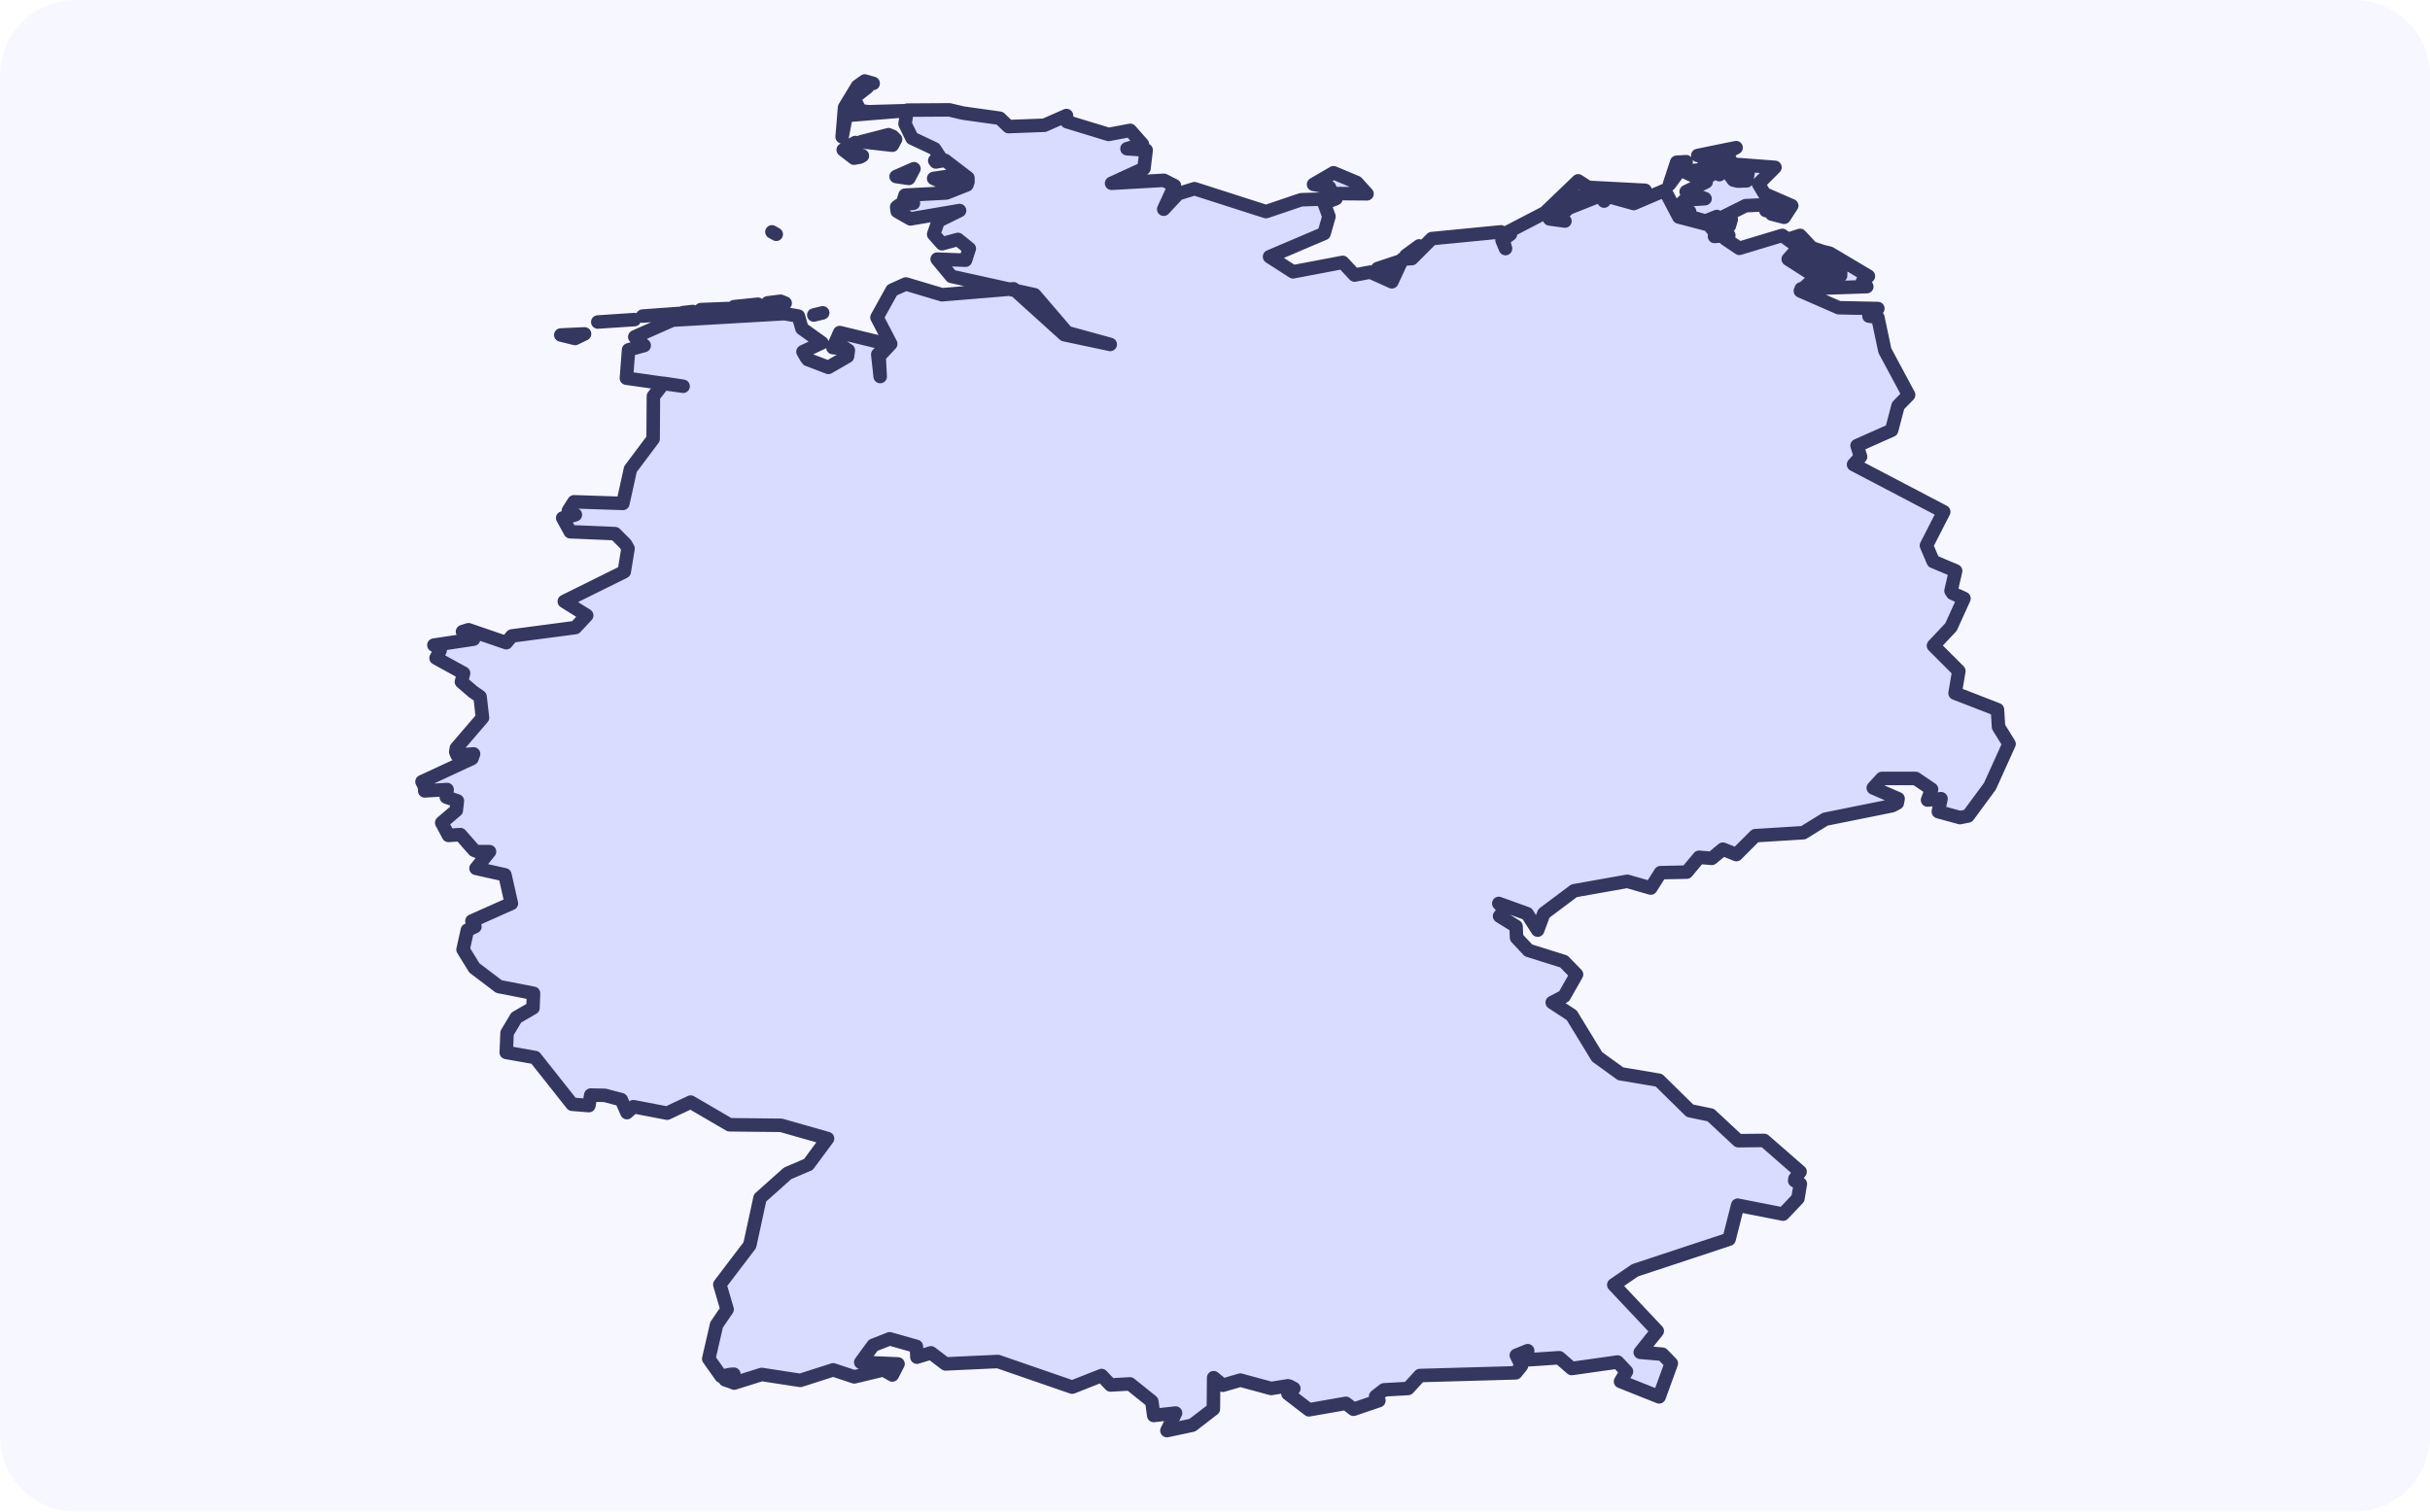
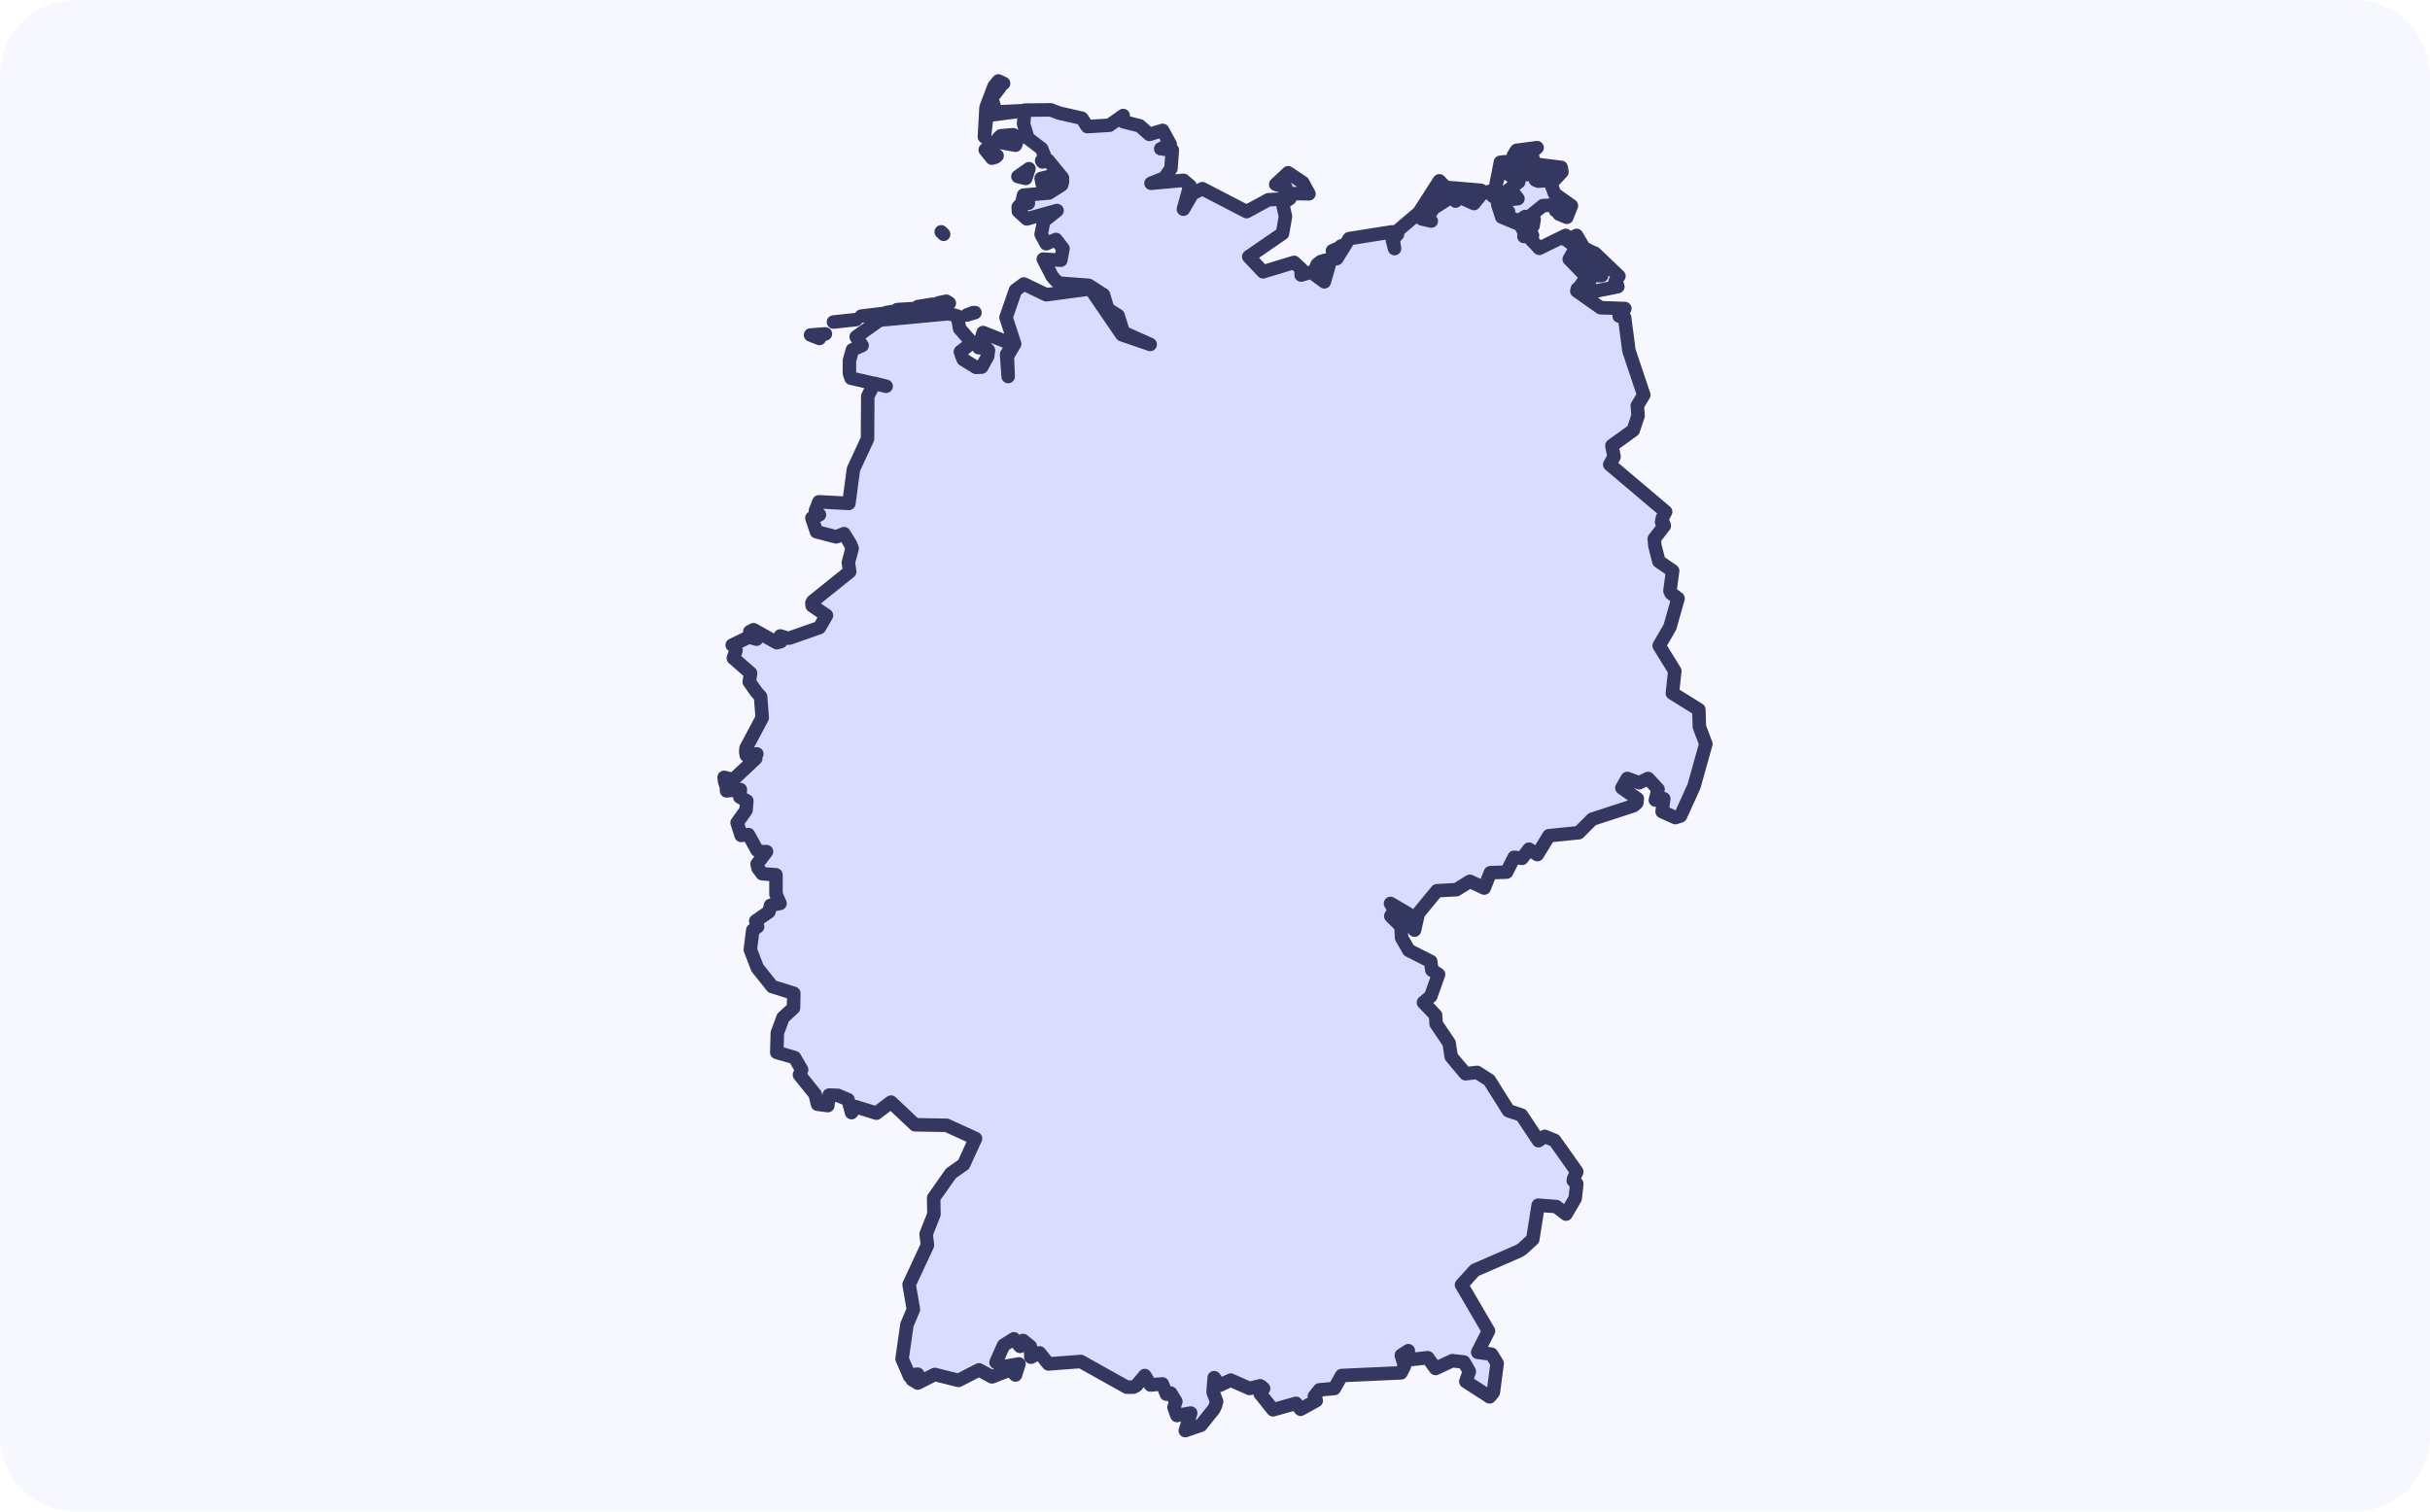
<svg xmlns="http://www.w3.org/2000/svg" viewBox="0 0 900 560" role="img" aria-label="Outline of Germany">
  <rect width="900" height="560" rx="28" fill="#f7f8ff" />
-   <path d="M213.0,125.4 207.7,124.1 216.5,123.7 213.0,125.4Z M235.0,118.4 221.4,119.3 235.0,118.4Z M251.7,116.1 238.0,117.1 251.7,116.1Z M256.6,115.4 253.0,115.8 256.6,115.4Z M304.7,115.9 301.4,116.7 304.7,115.9Z M269.7,114.3 259.6,114.7 269.7,114.3Z M280.7,112.7 271.9,113.6 280.7,112.7Z M289.1,111.6 290.8,112.3 284.3,112.2 289.1,111.6Z M518.0,96.9 516.1,100.2 515.5,100.8 514.8,98.5 510.2,99.5 518.0,96.9Z M520.7,94.7 525.6,91.1 520.7,94.7Z M677.7,93.8 692.0,102.3 689.8,104.3 690.9,105.2 691.4,106.2 667.1,107.0 674.2,104.8 672.4,98.6 675.7,98.8 676.8,99.0 675.9,102.1 681.7,102.1 681.8,98.0 675.1,94.1 671.5,97.7 669.3,98.2 669.8,95.1 664.1,96.9 666.7,91.8 662.7,88.5 666.7,87.2 671.0,91.8 675.2,93.2 677.7,93.8Z M287.5,86.8 285.9,85.9 287.5,86.8Z M350.6,68.3 345.8,66.1 355.4,64.7 350.6,68.3Z M502.5,67.6 506.3,71.8 493.3,71.7 492.4,69.4 486.5,68.3 493.9,64.0 502.5,67.6Z M336.6,66.1 331.9,65.4 338.5,62.5 336.6,66.1Z M624.5,59.9 618.3,68.3 621.0,60.1 624.5,59.9Z M639.5,56.6 641.6,60.8 657.4,62.0 651.3,68.1 653.5,71.8 663.6,76.2 660.8,80.5 656.2,79.3 660.1,77.1 654.0,78.0 657.5,76.5 658.7,76.2 658.7,75.8 657.0,75.7 646.5,76.2 637.5,80.7 637.2,82.4 641.2,81.3 640.5,83.7 634.4,82.2 635.9,80.2 631.6,81.9 624.0,79.7 625.8,78.4 621.8,76.7 622.7,75.3 624.0,74.1 631.5,73.6 624.5,71.0 631.9,67.4 623.6,63.5 631.0,62.8 633.5,65.0 638.1,60.8 636.8,64.7 638.6,62.1 642.0,66.7 643.6,67.1 646.9,67.0 647.8,61.7 642.7,62.6 638.1,59.1 630.6,62.1 633.2,57.1 628.8,57.6 643.0,54.7 639.5,56.6Z M316.8,52.8 315.0,53.8 318.2,57.3 319.4,57.7 318.5,58.2 316.3,58.6 312.3,55.5 316.8,52.8Z M330.5,53.8 319.0,52.5 329.1,49.9 330.6,50.5 331.7,51.6 330.5,53.8Z M351.6,40.7 356.7,41.9 370.3,43.8 373.5,46.9 386.8,46.4 395.0,42.8 395.2,45.1 410.6,49.8 418.6,48.3 423.1,53.4 417.4,55.1 424.5,55.6 423.7,62.4 411.7,67.9 431.1,66.8 435.0,68.8 431.0,77.5 436.3,71.8 442.4,69.9 468.9,78.4 481.9,74.0 494.8,73.6 490.4,75.3 492.2,80.2 490.4,86.5 470.2,95.1 478.9,100.7 497.3,97.2 501.7,101.9 507.5,100.8 515.5,104.4 519.4,96.0 522.9,95.8 530.3,88.4 555.9,85.9 557.6,92.1 556.3,89.0 559.4,86.8 557.2,86.6 572.2,78.8 584.5,67.0 588.2,69.4 609.3,70.5 578.4,73.5 573.5,78.4 573.9,81.1 579.6,81.9 576.6,81.1 581.0,77.1 593.9,72.0 596.3,71.8 594.1,74.5 595.4,72.7 605.1,75.4 616.6,70.5 621.8,80.4 632.9,83.3 635.0,85.9 636.8,86.8 635.8,87.2 635.0,87.6 640.3,87.2 639.0,88.5 644.2,92.0 660.1,87.2 666.2,91.6 662.3,96.0 672.6,102.6 666.8,107.8 681.0,114.0 695.5,114.3 692.2,117.1 695.5,117.6 698.1,129.9 706.9,146.3 703.0,150.3 700.6,159.4 687.8,165.1 689.1,169.2 686.5,172.1 719.9,189.6 713.5,202.1 716.0,208.0 724.3,211.5 722.6,218.9 723.2,219.8 727.4,221.7 722.6,232.3 716.1,239.2 725.5,248.6 724.1,256.8 739.8,262.9 740.2,269.3 744.1,275.6 737.0,291.3 728.9,302.3 725.9,302.9 717.9,300.7 718.9,295.9 713.9,296.4 715.4,292.4 709.5,288.4 697.0,288.4 693.8,291.9 703.0,295.9 702.7,297.5 700.8,298.5 676.0,303.5 667.9,308.5 650.1,309.6 643.1,316.6 638.1,314.6 634.0,318.0 629.3,317.6 624.7,323.1 615.0,323.3 611.4,329.0 602.7,326.5 583.0,330.0 571.8,338.4 569.5,344.6 565.6,338.5 555.1,334.7 557.4,337.2 555.4,339.4 561.5,343.2 561.7,347.4 566.1,352.1 579.2,356.2 583.9,361.0 579.3,369.1 574.9,371.4 582.1,376.1 591.5,391.5 600.2,397.8 614.4,400.2 625.9,411.5 633.6,413.1 643.8,422.6 653.4,422.5 666.7,434.1 664.8,436.7 664.7,437.4 666.8,438.6 665.9,444.0 660.4,449.8 643.6,446.5 640.4,459.1 605.6,470.6 597.7,476.0 613.8,493.1 607.5,501.0 615.7,501.7 619.0,505.1 614.5,517.5 600.2,511.8 602.4,508.1 599.1,504.6 582.1,507.0 577.5,503.0 565.6,503.8 565.8,500.4 561.6,502.1 563.5,506.0 561.4,508.6 525.9,509.6 521.5,514.4 512.6,514.9 509.5,517.3 510.7,518.9 501.3,522.1 498.5,519.9 484.8,522.3 477.0,516.3 479.2,514.4 477.7,513.6 477.0,513.4 470.8,514.4 459.4,511.3 452.9,513.2 449.5,510.4 449.4,522.0 441.6,528.0 432.2,530.0 435.4,523.5 427.3,524.4 426.6,519.2 418.5,512.7 411.3,513.1 408.0,509.6 397.1,513.9 369.6,504.4 350.2,505.3 344.8,501.2 339.6,502.8 339.4,498.8 329.5,496.0 323.4,498.4 318.8,504.7 332.6,505.3 330.5,509.4 327.2,507.5 316.4,510.1 308.6,507.5 296.4,511.4 282.1,509.2 271.9,512.4 271.0,512.0 268.6,511.2 271.8,509.1 270.4,509.2 267.1,509.9 262.5,503.4 265.4,490.8 269.3,485.1 266.6,475.9 277.7,461.3 281.5,443.8 291.7,434.7 299.4,431.4 306.5,421.8 289.3,416.9 270.2,416.7 255.8,408.3 247.1,412.4 234.6,410.0 232.2,412.2 230.1,407.4 224.0,405.8 218.8,405.7 218.1,409.6 211.9,409.1 198.2,391.8 187.5,389.9 187.8,382.7 191.2,377.0 197.4,373.4 197.6,368.0 184.8,365.5 175.7,358.6 171.5,351.8 173.1,344.6 175.9,343.3 174.8,341.2 189.4,334.7 187.0,324.1 176.3,321.7 181.3,315.5 176.9,315.5 175.6,315.0 170.5,309.2 166.1,309.5 163.6,304.8 169.0,300.2 169.4,296.7 165.3,295.3 165.6,292.5 157.3,293.0 157.2,291.4 156.3,289.6 174.8,281.0 175.4,279.3 169.3,279.8 168.8,278.6 169.0,277.2 178.7,265.9 177.8,258.1 175.2,256.3 170.9,252.6 171.7,249.4 161.5,243.8 163.0,241.0 162.2,239.7 160.7,239.0 175.4,236.8 171.3,234.0 173.5,233.3 187.5,238.1 189.6,235.6 213.1,232.5 217.3,228.0 209.0,222.8 231.2,211.8 232.6,203.2 231.7,201.6 227.8,197.7 211.2,197.0 208.4,191.9 209.5,191.8 213.1,190.7 211.0,189.7 210.5,189.2 212.6,185.9 230.7,186.5 233.5,173.8 241.9,162.6 242.0,146.8 245.8,142.0 253.0,143.1 232.0,140.1 232.8,129.6 238.6,128.0 235.1,124.8 249.1,118.6 290.5,116.2 295.7,117.1 297.0,121.7 304.4,127.0 297.4,130.3 298.6,132.4 299.2,133.2 306.8,136.1 313.9,132.0 314.2,129.8 312.3,128.5 309.8,128.9 308.5,128.8 311.0,123.2 329.1,127.6 325.1,131.3 326.0,139.5 325.6,132.0 329.9,127.4 324.8,117.6 330.4,107.5 335.5,105.2 348.9,109.2 375.4,107.0 394.2,124.0 411.2,127.6 395.2,123.2 383.2,109.2 352.4,102.4 347.1,96.0 357.6,96.4 359.0,92.1 354.8,88.7 348.9,90.3 345.8,86.8 347.5,81.9 355.4,78.0 337.2,81.1 332.3,78.3 332.1,76.7 333.0,76.0 338.3,75.3 334.4,74.9 335.2,72.3 350.5,71.5 358.1,68.5 358.5,67.4 358.5,65.9 350.0,59.4 346.6,60.0 346.2,59.5 348.4,58.6 346.1,55.1 337.8,51.2 335.2,45.9 336.0,40.8 351.6,40.7Z M318.6,41.0 321.7,41.4 335.6,41.0 313.4,42.8 311.9,50.7 312.8,39.8 317.6,31.9 320.3,30.0 323.4,30.9 319.5,31.1 319.0,31.4 320.7,31.5 321.3,32.3 316.2,36.3 318.6,41.0Z" fill="#d9dcff" stroke="#34375f" stroke-width="5" stroke-linejoin="round" vector-effect="non-scaling-stroke" />
+   <path d="M303.5,125.4 300.2,124.1 305.7,123.7 302.7,124.6 303.5,125.4Z M317.1,118.4 308.7,119.3 317.1,118.4Z M327.4,116.1 319.0,117.1 327.4,116.1Z M330.5,115.4 328.2,115.8 330.5,115.4Z M360.2,115.9 358.1,116.7 361.1,115.8 360.6,115.8 360.2,115.9Z M338.6,114.3 332.3,114.7 338.6,114.3Z M345.4,112.7 339.9,113.6 345.4,112.7Z M350.5,111.6 351.6,112.3 347.6,112.2 350.5,111.6Z M492.1,96.9 490.9,100.2 490.5,100.8 490.0,98.5 489.1,100.4 487.2,99.5 487.8,98.0 489.2,96.9 490.9,96.4 492.1,96.9Z M493.7,94.7 493.5,92.9 496.2,91.7 496.7,91.1 493.7,94.7Z M590.7,93.8 599.6,102.3 598.2,104.3 598.9,105.2 599.2,106.2 588.8,108.3 584.2,107.0 588.6,104.8 587.5,98.6 589.5,98.8 590.2,99.0 589.7,102.1 593.2,102.1 593.3,98.0 589.1,94.1 587.0,97.7 585.6,98.2 585.9,95.1 582.3,96.9 583.9,91.8 581.5,88.5 583.9,87.2 586.6,91.8 589.2,93.2 590.7,93.8Z M349.5,86.8 348.6,85.9 349.5,86.8Z M388.6,68.3 386.8,68.4 386.0,68.1 385.6,66.1 391.5,64.7 388.6,68.3Z M482.5,67.6 484.8,71.8 476.8,71.7 476.2,69.4 472.5,68.3 477.1,64.0 482.5,67.6Z M379.9,66.1 377.0,65.4 381.1,62.5 379.9,66.1Z M557.9,59.9 556.3,60.7 554.1,68.3 555.7,60.1 557.9,59.9Z M567.1,56.6 568.5,60.8 578.2,62.0 578.5,63.7 574.4,68.1 575.8,71.8 582.0,76.2 580.3,80.5 577.4,79.3 579.9,77.1 576.1,78.0 578.3,76.5 579.0,76.2 579.0,75.8 578.0,75.7 571.4,76.2 565.9,80.7 565.7,82.4 568.2,81.3 567.8,83.7 564.0,82.2 564.9,80.2 562.3,81.9 557.6,79.7 558.7,78.4 556.2,76.7 556.8,75.3 557.5,74.1 562.2,73.6 560.0,70.7 559.6,70.5 557.9,71.0 562.5,67.4 557.3,63.5 561.9,62.8 563.4,65.0 566.3,60.8 565.5,64.7 566.8,64.2 566.6,62.1 568.7,66.7 569.7,67.1 571.7,67.0 572.3,61.7 569.1,62.6 566.3,59.1 561.7,62.1 563.3,57.1 560.5,57.6 561.7,55.7 569.3,54.7 567.1,56.6Z M367.7,52.8 366.5,53.8 368.5,57.3 369.3,57.7 368.7,58.2 367.4,58.6 364.9,55.5 367.7,52.8Z M376.1,53.8 369.0,52.5 369.8,51.1 370.7,50.3 375.3,49.9 376.2,50.5 376.9,51.6 376.1,53.8Z M389.2,40.7 392.3,41.9 400.7,43.8 402.7,46.9 410.9,46.4 416.0,42.8 416.1,45.1 422.1,46.6 425.7,49.8 430.6,48.3 433.4,53.4 429.9,55.1 434.2,55.6 433.7,62.4 431.3,65.9 426.3,67.9 438.3,66.8 440.7,68.8 438.3,77.5 441.6,71.8 445.3,69.9 461.7,78.4 469.8,74.0 477.7,73.6 475.0,75.3 476.1,80.2 475.0,86.5 462.5,95.1 467.8,100.7 479.3,97.2 482.0,99.7 481.9,101.2 481.9,101.9 485.6,100.8 490.5,104.4 492.9,96.0 495.1,95.8 499.7,88.4 515.5,85.9 516.5,92.1 515.7,89.0 517.6,86.8 516.3,86.6 525.5,78.8 533.1,67.0 535.4,69.4 548.5,70.5 536.7,71.2 532.9,74.5 529.4,73.5 526.3,78.4 526.6,81.1 530.1,81.9 528.2,81.1 531.0,77.1 539.0,72.0 540.4,71.8 539.1,74.5 539.9,72.7 545.9,75.4 548.8,71.8 553.0,70.5 552.8,72.6 555.4,74.5 554.7,75.7 556.2,80.4 563.1,83.3 564.4,85.9 565.5,86.8 564.8,87.2 564.4,87.6 567.6,87.2 566.8,88.5 570.1,92.0 579.9,87.2 579.3,88.5 580.5,89.1 583.7,91.6 581.2,96.0 587.6,102.6 584.0,107.8 592.8,114.0 601.8,114.3 599.7,117.1 601.7,117.6 603.3,129.9 608.8,146.3 606.4,150.3 606.7,154.0 604.9,159.4 597.0,165.1 597.8,169.2 596.2,172.1 616.9,189.6 615.7,191.9 615.4,193.4 616.2,194.1 616.4,194.8 612.7,199.6 612.9,202.1 614.4,208.0 619.5,211.5 618.5,218.9 618.9,219.8 621.5,221.7 618.5,232.3 614.5,239.2 620.3,248.6 619.4,256.8 629.2,262.9 629.4,269.3 631.8,275.6 627.4,291.3 622.4,302.3 620.5,302.9 615.6,300.7 616.2,295.9 613.1,296.4 614.1,292.4 610.4,288.4 607.1,290.0 602.7,288.4 600.7,291.9 606.4,295.9 606.2,297.5 605.0,298.5 589.7,303.5 584.7,308.5 573.7,309.6 569.4,316.6 566.3,314.6 563.7,318.0 560.8,317.6 558.0,323.1 552.0,323.3 549.7,329.0 544.4,326.5 539.4,329.6 532.2,330.0 525.3,338.4 523.9,344.6 521.5,338.5 515.0,334.7 516.4,337.2 515.1,339.4 518.9,343.2 519.1,347.4 521.8,352.1 529.9,356.2 530.3,359.4 532.8,361.0 529.9,369.1 527.2,371.4 531.7,376.1 531.9,379.3 536.7,386.4 537.5,391.5 542.8,397.8 547.1,397.3 551.6,400.2 558.7,411.5 563.5,413.1 569.8,422.6 572.1,421.0 575.8,422.5 584.0,434.1 582.8,436.7 582.7,437.4 584.0,438.6 583.4,444.0 580.0,449.8 576.4,447.0 569.7,446.5 567.7,459.1 563.8,462.7 562.5,463.5 546.2,470.6 541.3,476.0 551.3,493.1 547.3,501.0 552.4,501.7 554.5,505.1 553.1,515.8 552.0,517.2 551.7,517.5 542.9,511.8 544.2,508.1 542.2,504.6 537.9,504.1 531.7,507.0 528.8,503.0 521.4,503.8 521.6,500.4 519.0,502.1 520.2,506.0 518.9,508.6 496.9,509.6 494.2,514.4 488.7,514.9 486.8,517.3 487.5,518.9 481.7,522.1 480.0,519.9 471.5,522.3 466.7,516.3 468.0,514.4 467.1,513.6 466.7,513.4 462.8,514.4 455.8,511.3 451.8,513.2 449.7,510.4 449.3,515.8 450.6,519.2 450.2,520.7 449.6,522.0 444.8,528.0 439.0,530.0 441.0,523.5 435.9,524.4 434.8,521.4 435.5,519.2 433.6,516.1 432.0,516.5 430.5,512.7 426.1,513.1 424.0,509.6 420.9,513.3 419.8,513.9 417.3,513.9 400.3,504.4 388.3,505.3 385.0,501.2 381.8,502.8 381.6,498.8 378.9,496.6 377.8,498.8 375.5,496.0 371.7,498.4 368.9,504.7 371.5,506.3 377.4,505.3 376.1,509.4 374.1,507.5 367.4,510.1 362.6,507.5 355.0,511.4 346.2,509.2 339.9,512.4 339.3,512.0 337.9,511.2 339.9,509.1 339.0,509.2 336.9,509.9 334.1,503.4 335.9,490.8 338.3,485.1 336.7,475.9 343.5,461.3 343.0,457.2 345.9,449.9 345.8,443.8 352.2,434.7 356.9,431.4 361.3,421.8 350.6,416.9 338.9,416.7 330.0,408.3 324.6,412.4 316.9,410.0 315.4,412.2 314.1,407.4 310.3,405.8 307.1,405.7 306.6,409.6 302.8,409.1 301.9,405.4 296.1,398.2 296.9,396.3 294.3,391.8 287.7,389.9 287.9,382.7 290.0,377.0 293.9,373.4 294.0,368.0 286.0,365.5 280.5,358.6 277.9,351.8 278.8,344.6 280.6,343.3 279.9,341.2 284.8,337.8 285.4,335.4 288.9,334.7 287.4,331.3 287.4,324.1 282.3,323.7 280.8,321.7 280.4,320.1 283.9,315.5 281.2,315.5 280.4,315.0 277.2,309.2 274.5,309.5 273.0,304.8 276.3,300.2 276.6,296.7 274.0,295.3 274.2,292.5 269.1,293.0 269.0,291.4 268.4,289.6 268.2,288.0 271.6,288.8 279.9,281.0 279.0,280.2 279.9,279.5 280.3,279.3 276.4,279.8 276.2,278.6 276.3,277.2 282.3,265.9 281.7,258.1 280.1,256.3 277.5,252.6 278.0,249.4 271.6,243.8 272.6,241.0 272.1,239.7 271.2,239.0 277.4,236.0 280.2,236.8 277.7,234.0 279.1,233.3 287.7,238.1 289.2,237.7 289.4,237.1 289.0,235.6 291.6,236.4 292.4,236.4 303.5,232.5 306.1,228.0 300.8,224.4 300.7,223.4 301.0,222.8 314.7,211.8 314.2,208.4 315.6,203.2 315.0,201.6 312.6,197.7 309.7,198.9 302.4,197.0 300.7,191.9 301.3,191.8 303.5,190.7 302.2,189.7 302.0,189.2 303.3,185.9 314.4,186.5 316.1,173.8 321.3,162.6 321.4,146.8 323.8,142.0 328.2,143.1 315.2,140.1 314.6,138.3 314.6,133.6 315.7,129.6 319.3,128.0 317.1,124.8 325.8,118.6 351.4,116.2 354.6,117.1 355.4,121.7 360.0,127.0 355.7,130.3 356.4,132.4 356.8,133.2 361.5,136.1 363.6,136.0 365.8,132.0 366.1,129.8 364.9,128.5 363.3,128.9 362.5,128.8 364.1,123.2 375.2,127.6 372.8,131.3 373.4,139.5 373.1,132.0 375.8,127.4 372.6,117.6 376.1,107.5 379.2,105.2 387.5,109.2 403.9,107.0 415.5,124.0 426.0,127.6 416.1,123.2 414.1,116.9 410.3,114.5 408.7,109.2 403.2,105.7 392.4,104.9 391.0,103.9 389.7,102.4 386.4,96.0 392.9,96.4 393.7,92.1 391.1,88.7 387.5,90.3 385.6,86.8 386.6,81.9 391.5,78.0 380.3,81.1 377.2,78.3 377.1,76.7 377.7,76.0 380.9,75.3 378.5,74.9 379.1,72.3 388.5,71.5 393.2,68.5 393.5,67.4 393.5,65.9 388.2,59.4 386.1,60.0 385.8,59.5 387.2,58.6 385.8,55.1 380.7,51.2 379.1,45.9 379.6,40.8 389.2,40.7Z M368.7,41.0 370.7,41.4 379.3,41.0 365.5,42.8 364.6,50.7 365.2,39.8 368.2,31.9 369.8,30.0 371.7,30.9 369.3,31.1 369.0,31.4 370.1,31.5 370.4,32.3 367.3,36.3 368.7,41.0Z" fill="#d9dcff" stroke="#34375f" stroke-width="5" stroke-linejoin="round" vector-effect="non-scaling-stroke" />
</svg>
